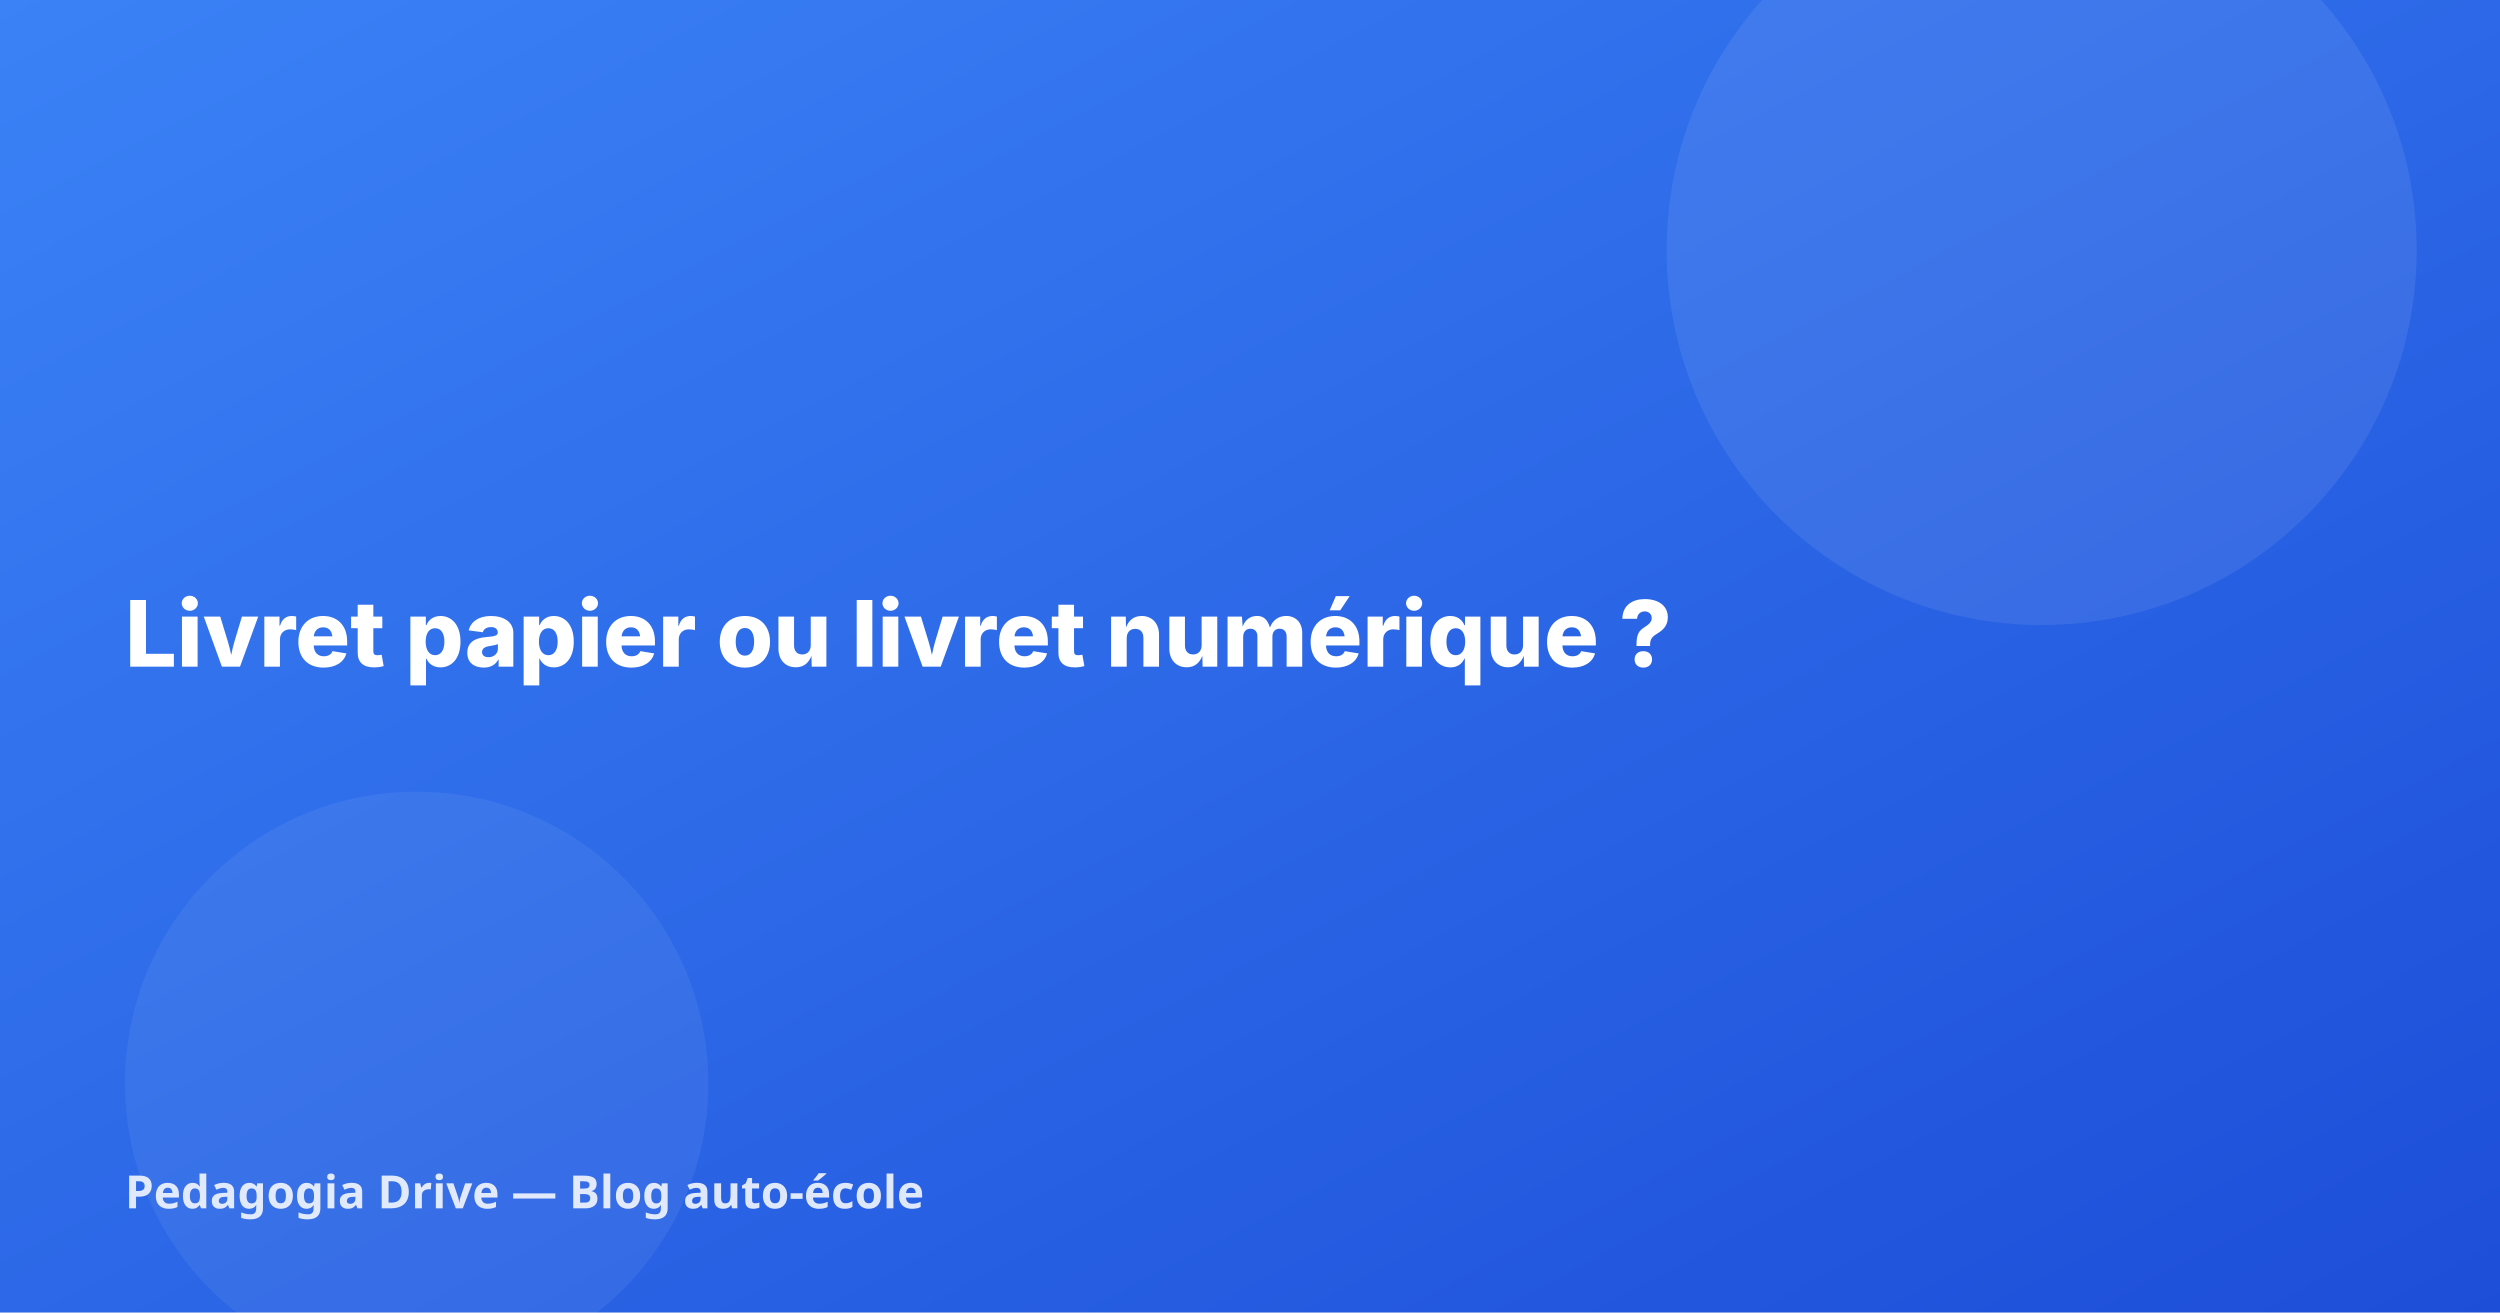
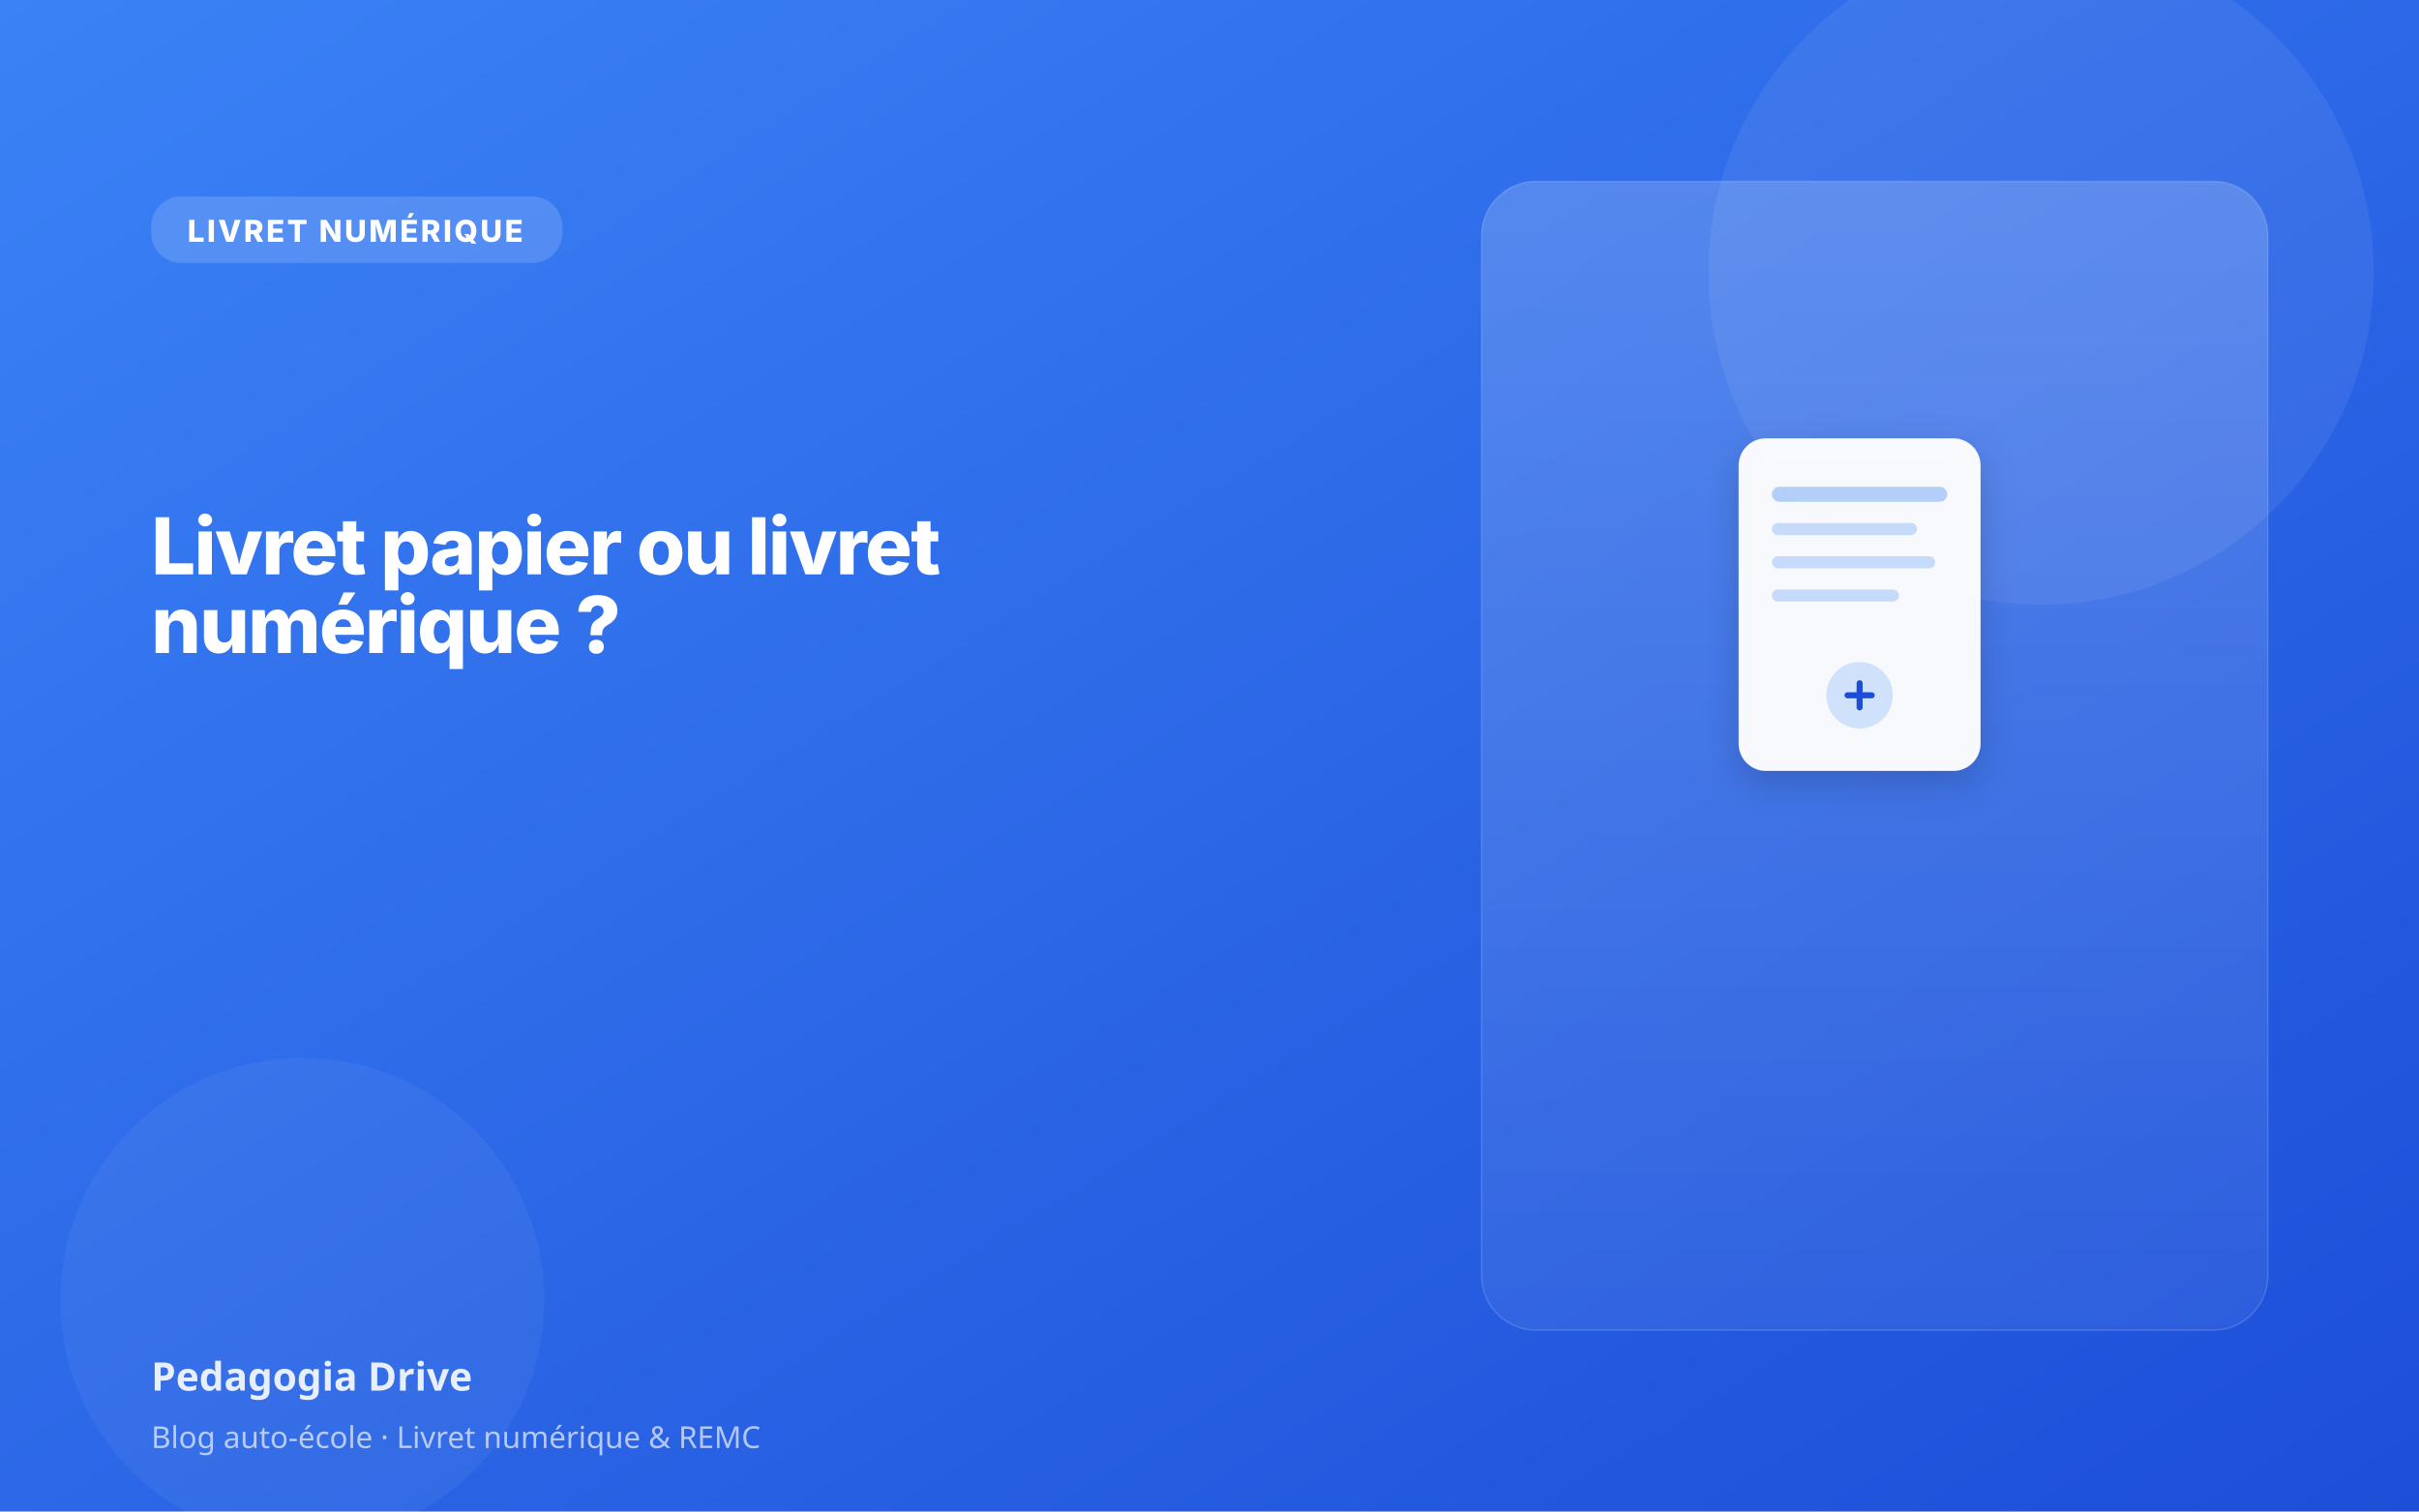
- <svg xmlns="http://www.w3.org/2000/svg" width="1200" height="630" viewBox="0 0 1200 630" role="img" aria-label="Livret papier ou livret numérique ?">
+ <svg xmlns="http://www.w3.org/2000/svg" width="1600" height="1000" viewBox="0 0 1600 1000" role="img" aria-label="Livret papier ou livret numérique ?">
  <defs>
-     <linearGradient id="g" x1="0%" y1="0%" x2="100%" y2="100%">
+     <linearGradient id="bg" x1="0%" y1="0%" x2="100%" y2="100%">
      <stop offset="0%" stop-color="#3B82F6" />
      <stop offset="100%" stop-color="#1D4ED8" />
    </linearGradient>
+     <linearGradient id="panel" x1="0%" y1="0%" x2="0%" y2="100%">
+       <stop offset="0%" stop-color="white" stop-opacity="0.18" />
+       <stop offset="100%" stop-color="white" stop-opacity="0.06" />
+     </linearGradient>
+     <filter id="soft" x="-20%" y="-20%" width="140%" height="140%">
+       <feDropShadow dx="0" dy="8" stdDeviation="12" flood-color="#000" flood-opacity="0.18" />
+     </filter>
  </defs>
-   <rect width="1200" height="630" fill="url(#g)" />
-   <circle cx="980" cy="120" r="180" fill="white" fill-opacity="0.08" />
-   <circle cx="200" cy="520" r="140" fill="white" fill-opacity="0.06" />
-   <text x="60" y="320" fill="white" font-family="system-ui, -apple-system, sans-serif" font-size="44" font-weight="800">
-     <tspan x="60" dy="0">Livret papier ou livret numérique ?</tspan>
+   <rect width="1600" height="1000" fill="url(#bg)" />
+   <circle cx="1350" cy="180" r="220" fill="white" fill-opacity="0.07" />
+   <circle cx="200" cy="860" r="160" fill="white" fill-opacity="0.05" />
+   <rect x="980" y="120" width="520" height="760" rx="36" fill="url(#panel)" stroke="white" stroke-opacity="0.15" />
+   <g transform="translate(1080, 250)" filter="url(#soft)">
+     <rect x="70" y="40" width="160" height="220" rx="18" fill="white" fill-opacity="0.95" />
+     <rect x="92" y="72" width="116" height="10" rx="5" fill="#3B82F6" fill-opacity="0.35" />
+     <rect x="92" y="96" width="96" height="8" rx="4" fill="#3B82F6" fill-opacity="0.25" />
+     <rect x="92" y="118" width="108" height="8" rx="4" fill="#3B82F6" fill-opacity="0.25" />
+     <rect x="92" y="140" width="84" height="8" rx="4" fill="#3B82F6" fill-opacity="0.25" />
+     <circle cx="150" cy="210" r="22" fill="#3B82F6" fill-opacity="0.2" />
+     <path d="M142 210h16M150 202v16" stroke="#1D4ED8" stroke-width="4" stroke-linecap="round" />
+   </g>
+   <rect x="100" y="130" rx="20" width="272" height="44" fill="white" fill-opacity="0.15" />
+   <text x="124" y="160" fill="white" font-family="system-ui, -apple-system, sans-serif" font-size="20" font-weight="800" letter-spacing="0.08em">LIVRET NUMÉRIQUE</text>
+   <text x="100" y="380" fill="white" font-family="system-ui, -apple-system, sans-serif" font-size="52" font-weight="800" letter-spacing="-0.02em">
+     <tspan x="100" dy="0">Livret papier ou livret</tspan>
+     <tspan x="100" dy="52">numérique ?</tspan>
  </text>
-   <text x="60" y="580" fill="white" fill-opacity="0.85" font-family="system-ui, sans-serif" font-size="22" font-weight="600">Pedagogia Drive — Blog auto-école</text>
+   <text x="100" y="920" fill="white" fill-opacity="0.88" font-family="system-ui, sans-serif" font-size="26" font-weight="600">Pedagogia Drive</text>
+   <text x="100" y="958" fill="white" fill-opacity="0.65" font-family="system-ui, sans-serif" font-size="20" font-weight="500">Blog auto-école · Livret numérique &amp; REMC</text>
</svg>
